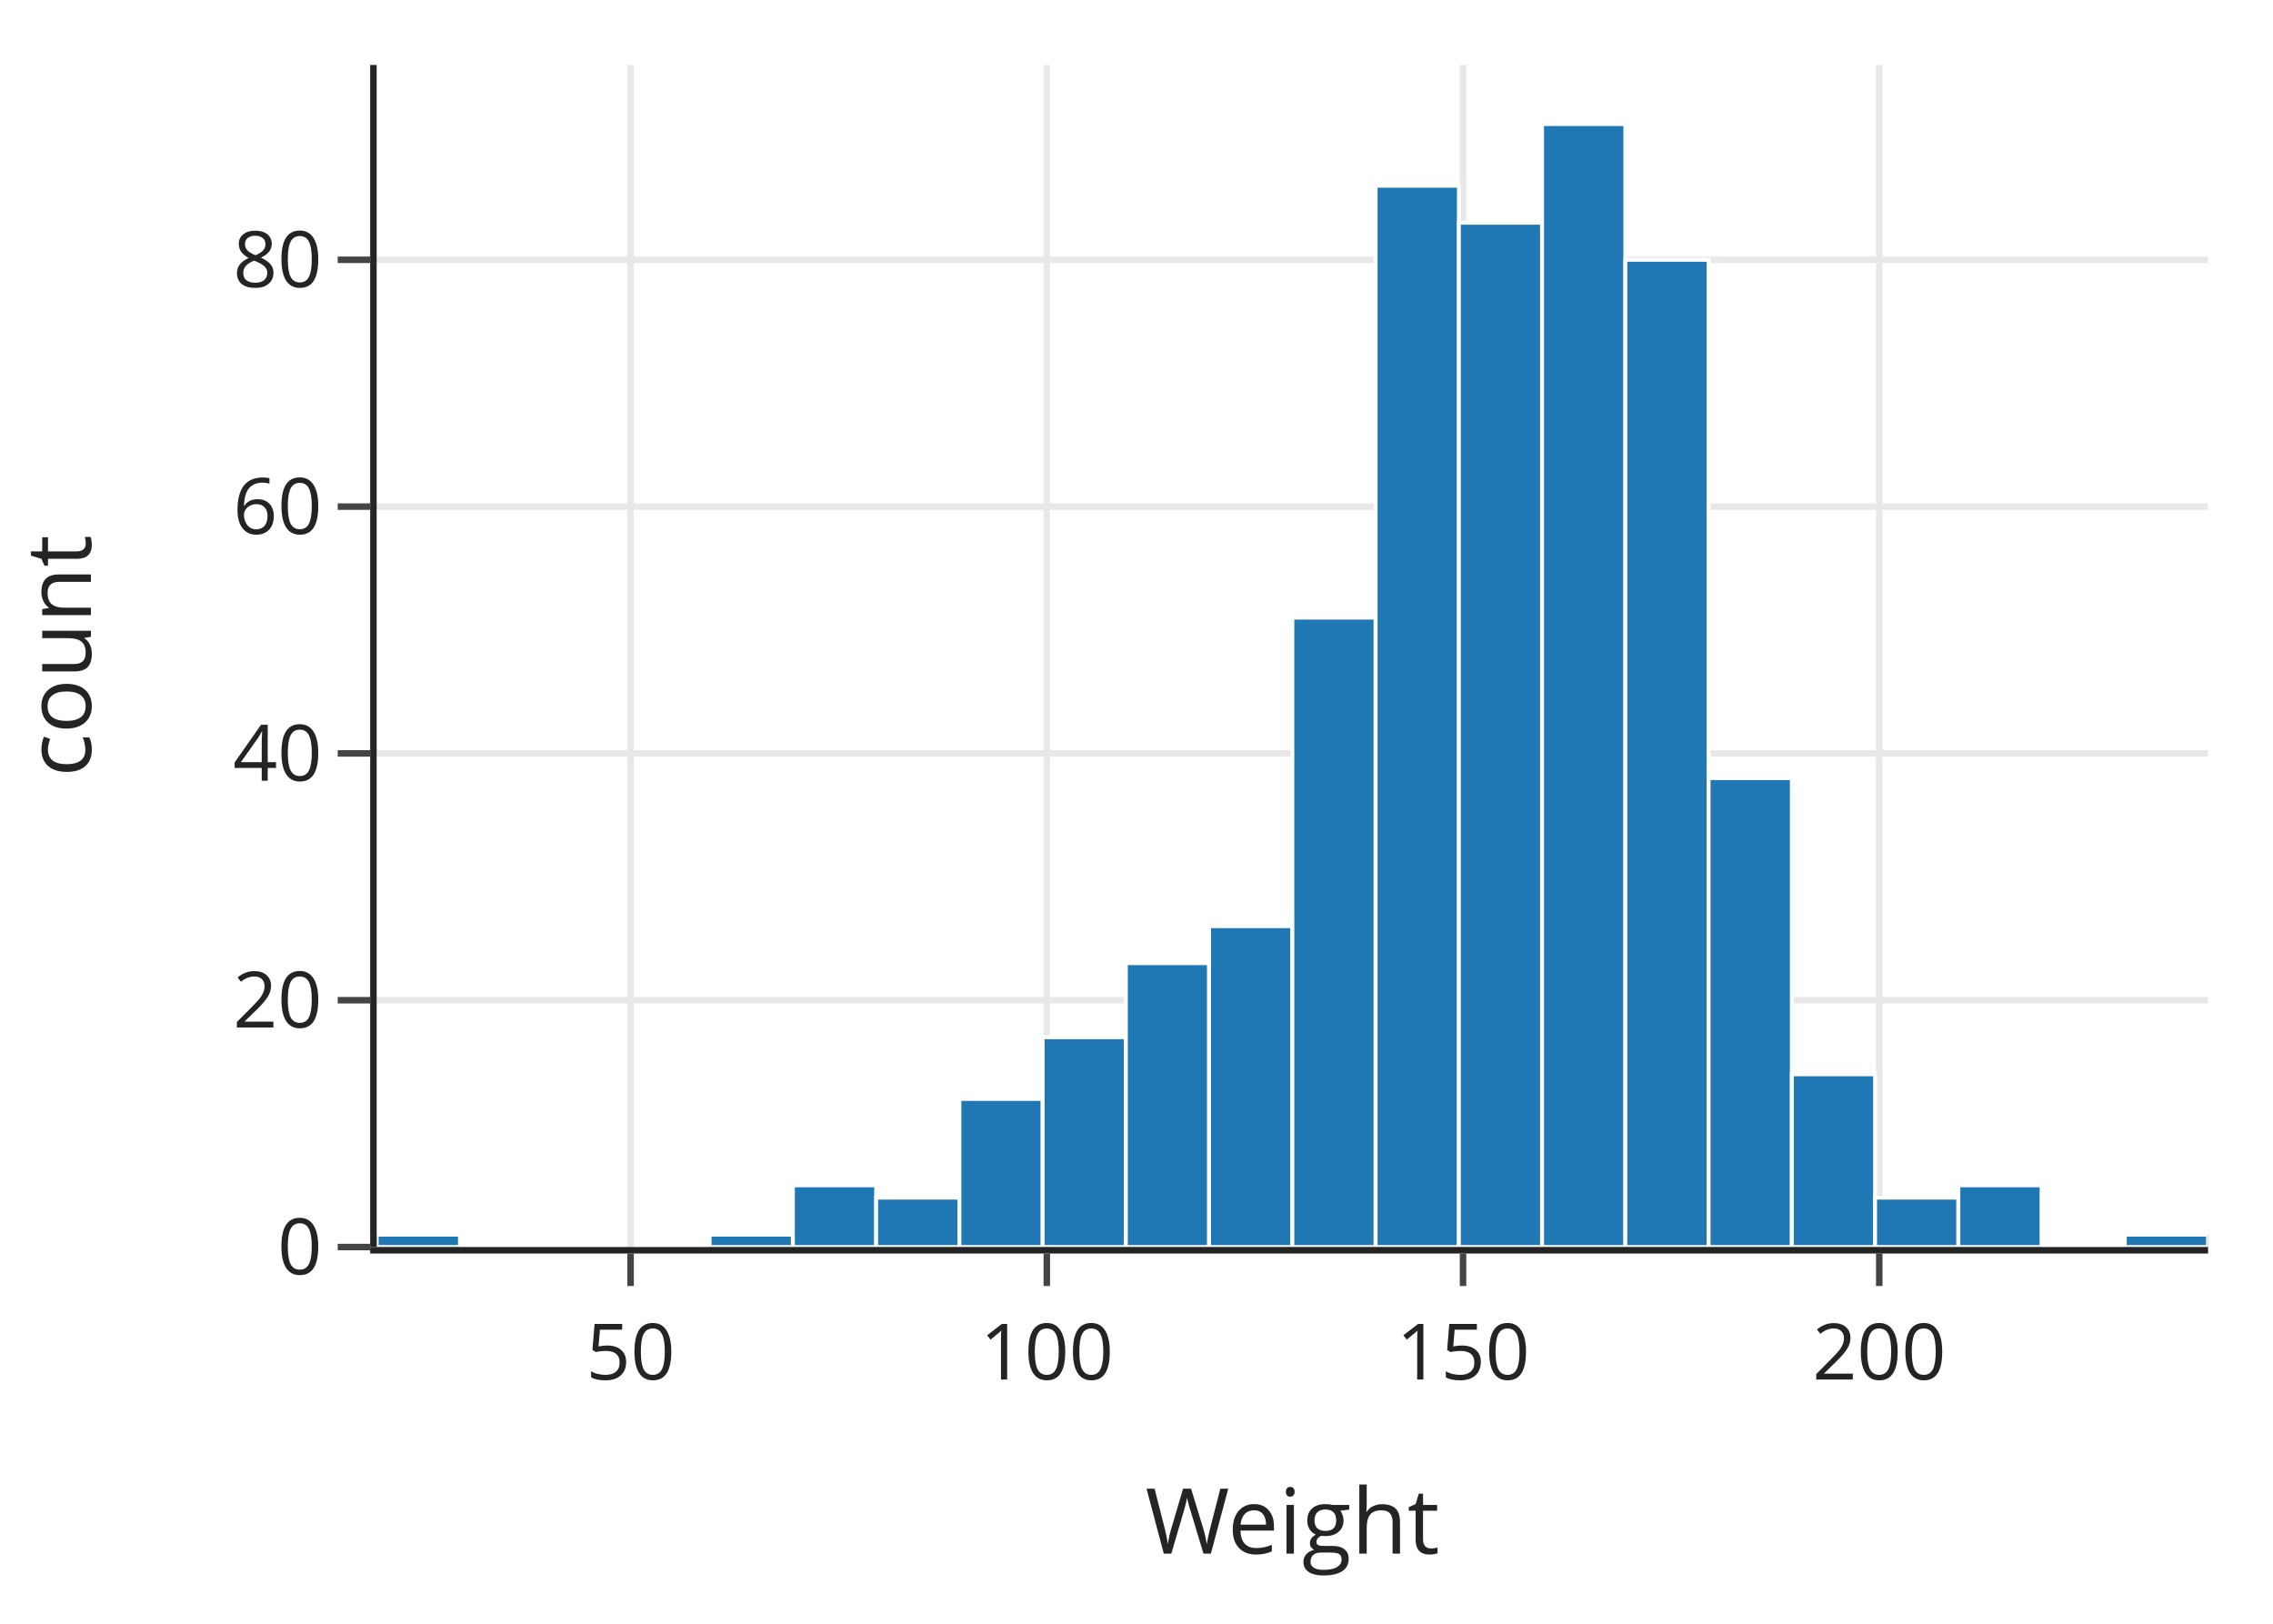
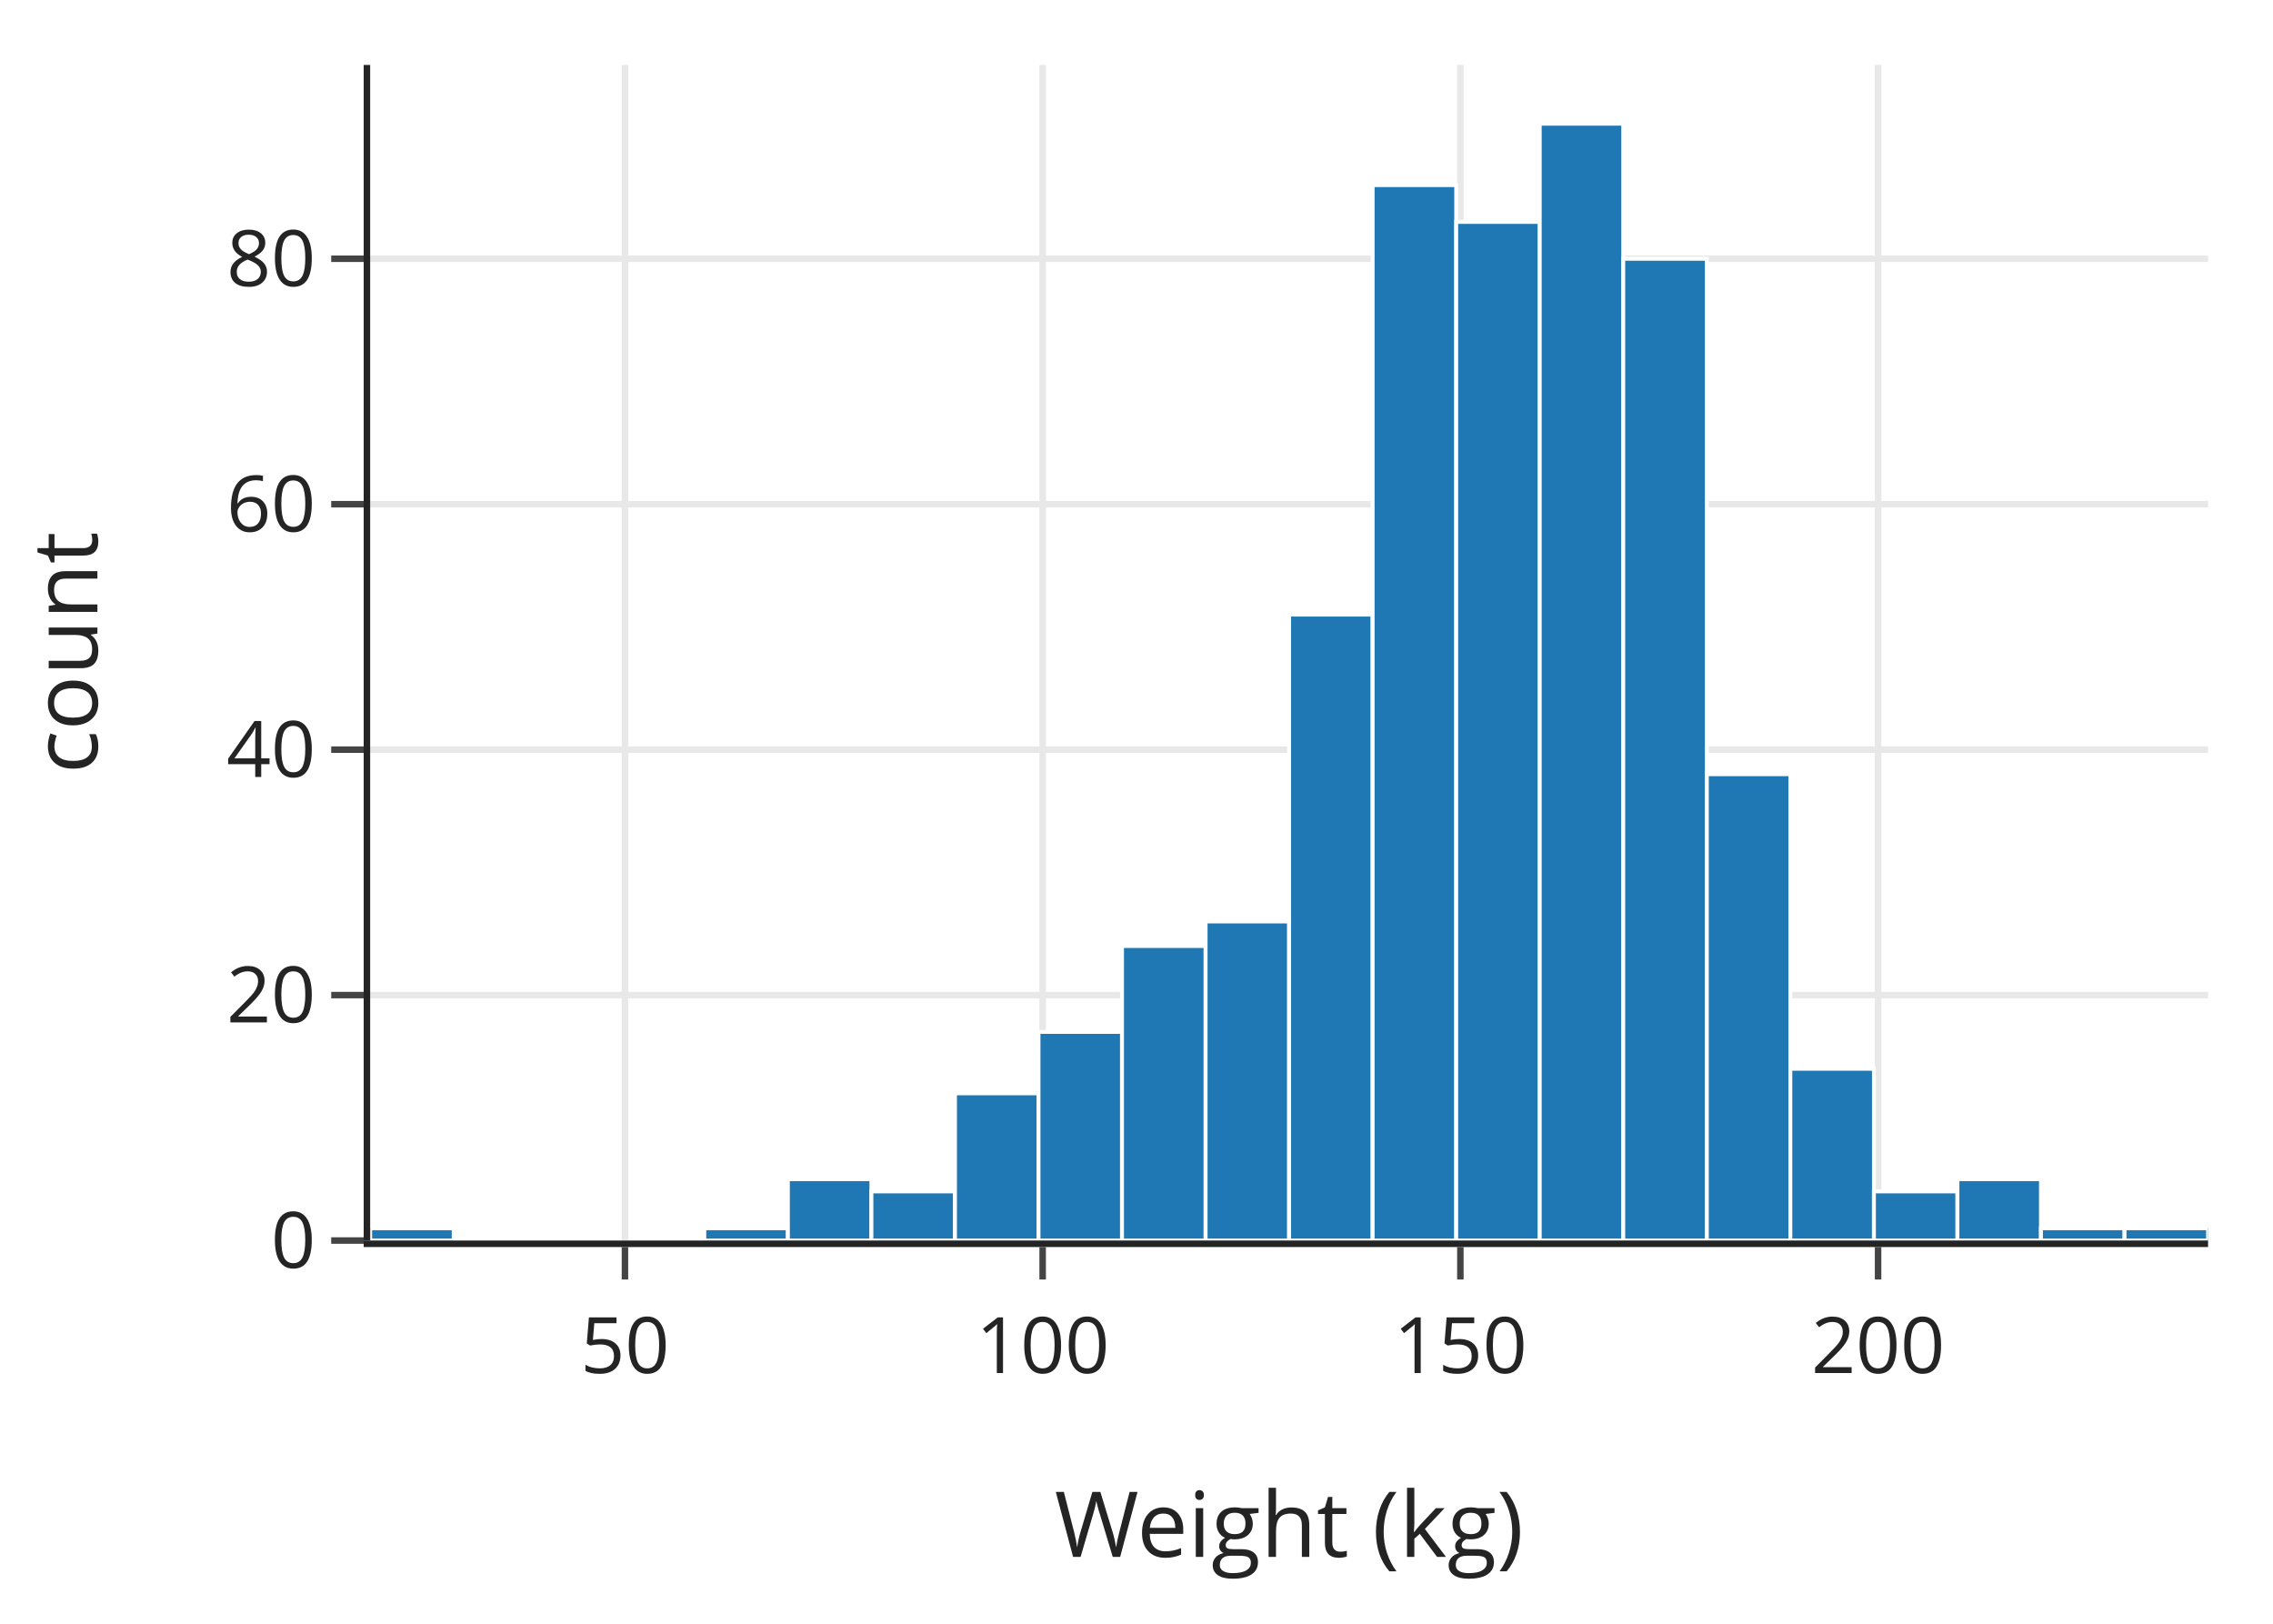
<svg xmlns="http://www.w3.org/2000/svg" class="main-svg" width="350" height="250" style="" viewBox="0 0 350 250">
  <rect x="0" y="0" width="350" height="250" style="fill: rgb(255, 255, 255); fill-opacity: 1;" />
-   <defs id="defs-e1979e">
+   <defs id="defs-017362">
    <g class="clips">
-       <clipPath id="clipe1979exyplot" class="plotclip">
-         <rect width="282" height="182" />
-       </clipPath>
-       <clipPath class="axesclip" id="clipe1979ex">
-         <rect x="58" y="0" width="282" height="250" />
-       </clipPath>
-       <clipPath class="axesclip" id="clipe1979ey">
-         <rect x="0" y="10" width="350" height="182" />
-       </clipPath>
-       <clipPath class="axesclip" id="clipe1979exy">
-         <rect x="58" y="10" width="282" height="182" />
+       <clipPath id="clip017362xyplot" class="plotclip">
+         <rect width="283" height="181" />
+       </clipPath>
+       <clipPath class="axesclip" id="clip017362x">
+         <rect x="57" y="0" width="283" height="250" />
+       </clipPath>
+       <clipPath class="axesclip" id="clip017362y">
+         <rect x="0" y="10" width="350" height="181" />
+       </clipPath>
+       <clipPath class="axesclip" id="clip017362xy">
+         <rect x="57" y="10" width="283" height="181" />
      </clipPath>
    </g>
    <g class="gradients" />
    <g class="patterns" />
  </defs>
  <g class="bglayer" />
  <g class="layer-below">
    <g class="imagelayer" />
    <g class="shapelayer" />
  </g>
  <g class="cartesianlayer">
    <g class="subplot xy">
      <g class="layer-subplot">
        <g class="shapelayer" />
        <g class="imagelayer" />
      </g>
-       <g class="minor-gridlayer">
-         <g class="x" />
-         <g class="y" />
-       </g>
      <g class="gridlayer">
        <g class="x">
-           <path class="xgrid crisp" transform="translate(97.1,0)" d="M0,10v182" style="stroke: rgb(232, 232, 232); stroke-opacity: 1; stroke-width: 1px;" />
-           <path class="xgrid crisp" transform="translate(161.19,0)" d="M0,10v182" style="stroke: rgb(232, 232, 232); stroke-opacity: 1; stroke-width: 1px;" />
-           <path class="xgrid crisp" transform="translate(225.28,0)" d="M0,10v182" style="stroke: rgb(232, 232, 232); stroke-opacity: 1; stroke-width: 1px;" />
-           <path class="xgrid crisp" transform="translate(289.37,0)" d="M0,10v182" style="stroke: rgb(232, 232, 232); stroke-opacity: 1; stroke-width: 1px;" />
+           <path class="xgrid crisp" transform="translate(96.23,0)" d="M0,10v181" style="stroke: rgb(232, 232, 232); stroke-opacity: 1; stroke-width: 1px;" />
+           <path class="xgrid crisp" transform="translate(160.55,0)" d="M0,10v181" style="stroke: rgb(232, 232, 232); stroke-opacity: 1; stroke-width: 1px;" />
+           <path class="xgrid crisp" transform="translate(224.87,0)" d="M0,10v181" style="stroke: rgb(232, 232, 232); stroke-opacity: 1; stroke-width: 1px;" />
+           <path class="xgrid crisp" transform="translate(289.19,0)" d="M0,10v181" style="stroke: rgb(232, 232, 232); stroke-opacity: 1; stroke-width: 1px;" />
        </g>
        <g class="y">
-           <path class="ygrid crisp" transform="translate(0,154)" d="M58,0h282" style="stroke: rgb(232, 232, 232); stroke-opacity: 1; stroke-width: 1px;" />
-           <path class="ygrid crisp" transform="translate(0,116)" d="M58,0h282" style="stroke: rgb(232, 232, 232); stroke-opacity: 1; stroke-width: 1px;" />
-           <path class="ygrid crisp" transform="translate(0,78)" d="M58,0h282" style="stroke: rgb(232, 232, 232); stroke-opacity: 1; stroke-width: 1px;" />
-           <path class="ygrid crisp" transform="translate(0,40)" d="M58,0h282" style="stroke: rgb(232, 232, 232); stroke-opacity: 1; stroke-width: 1px;" />
+           <path class="ygrid crisp" transform="translate(0,153.21)" d="M57,0h283" style="stroke: rgb(232, 232, 232); stroke-opacity: 1; stroke-width: 1px;" />
+           <path class="ygrid crisp" transform="translate(0,115.42)" d="M57,0h283" style="stroke: rgb(232, 232, 232); stroke-opacity: 1; stroke-width: 1px;" />
+           <path class="ygrid crisp" transform="translate(0,77.63)" d="M57,0h283" style="stroke: rgb(232, 232, 232); stroke-opacity: 1; stroke-width: 1px;" />
+           <path class="ygrid crisp" transform="translate(0,39.84)" d="M57,0h283" style="stroke: rgb(232, 232, 232); stroke-opacity: 1; stroke-width: 1px;" />
        </g>
      </g>
      <g class="zerolinelayer" />
      <path class="xlines-below" />
      <path class="ylines-below" />
      <g class="overlines-below" />
      <g class="xaxislayer-below" />
      <g class="yaxislayer-below" />
      <g class="overaxes-below" />
-       <g class="plot" transform="translate(58,10)" clip-path="url(#clipe1979exyplot)">
+       <g class="plot" transform="translate(57,10)" clip-path="url(#clip017362xyplot)">
        <g class="barlayer mlayer">
          <g class="trace bars" style="opacity: 1;">
            <g class="points">
              <g class="point">
-                 <path d="M0,182V180.1H12.82V182Z" style="vector-effect: none; opacity: 1; stroke-width: 0.6px; fill: rgb(31, 119, 180); fill-opacity: 1; stroke: rgb(255, 255, 255); stroke-opacity: 1;" />
-               </g>
-               <g class="point">
-                 <path d="M0,0Z" style="vector-effect: none; opacity: 1; stroke-width: 0px; fill: rgb(31, 119, 180); fill-opacity: 1; stroke: rgb(255, 255, 255); stroke-opacity: 1;" />
-               </g>
-               <g class="point">
-                 <path d="M0,0Z" style="vector-effect: none; opacity: 1; stroke-width: 0px; fill: rgb(31, 119, 180); fill-opacity: 1; stroke: rgb(255, 255, 255); stroke-opacity: 1;" />
-               </g>
-               <g class="point">
-                 <path d="M0,0Z" style="vector-effect: none; opacity: 1; stroke-width: 0px; fill: rgb(31, 119, 180); fill-opacity: 1; stroke: rgb(255, 255, 255); stroke-opacity: 1;" />
-               </g>
-               <g class="point">
-                 <path d="M51.27,182V180.1H64.09V182Z" style="vector-effect: none; opacity: 1; stroke-width: 0.6px; fill: rgb(31, 119, 180); fill-opacity: 1; stroke: rgb(255, 255, 255); stroke-opacity: 1;" />
-               </g>
-               <g class="point">
-                 <path d="M64.09,182V172.5H76.91V182Z" style="vector-effect: none; opacity: 1; stroke-width: 0.6px; fill: rgb(31, 119, 180); fill-opacity: 1; stroke: rgb(255, 255, 255); stroke-opacity: 1;" />
-               </g>
-               <g class="point">
-                 <path d="M76.91,182V174.4H89.73V182Z" style="vector-effect: none; opacity: 1; stroke-width: 0.6px; fill: rgb(31, 119, 180); fill-opacity: 1; stroke: rgb(255, 255, 255); stroke-opacity: 1;" />
-               </g>
-               <g class="point">
-                 <path d="M89.73,182V159.2H102.55V182Z" style="vector-effect: none; opacity: 1; stroke-width: 0.6px; fill: rgb(31, 119, 180); fill-opacity: 1; stroke: rgb(255, 255, 255); stroke-opacity: 1;" />
-               </g>
-               <g class="point">
-                 <path d="M102.55,182V149.7H115.36V182Z" style="vector-effect: none; opacity: 1; stroke-width: 0.6px; fill: rgb(31, 119, 180); fill-opacity: 1; stroke: rgb(255, 255, 255); stroke-opacity: 1;" />
-               </g>
-               <g class="point">
-                 <path d="M115.36,182V138.3H128.18V182Z" style="vector-effect: none; opacity: 1; stroke-width: 0.6px; fill: rgb(31, 119, 180); fill-opacity: 1; stroke: rgb(255, 255, 255); stroke-opacity: 1;" />
-               </g>
-               <g class="point">
-                 <path d="M128.18,182V132.6H141V182Z" style="vector-effect: none; opacity: 1; stroke-width: 0.6px; fill: rgb(31, 119, 180); fill-opacity: 1; stroke: rgb(255, 255, 255); stroke-opacity: 1;" />
-               </g>
-               <g class="point">
-                 <path d="M141,182V85.1H153.82V182Z" style="vector-effect: none; opacity: 1; stroke-width: 0.6px; fill: rgb(31, 119, 180); fill-opacity: 1; stroke: rgb(255, 255, 255); stroke-opacity: 1;" />
-               </g>
-               <g class="point">
-                 <path d="M153.82,182V18.6H166.64V182Z" style="vector-effect: none; opacity: 1; stroke-width: 0.6px; fill: rgb(31, 119, 180); fill-opacity: 1; stroke: rgb(255, 255, 255); stroke-opacity: 1;" />
-               </g>
-               <g class="point">
-                 <path d="M166.64,182V24.3H179.45V182Z" style="vector-effect: none; opacity: 1; stroke-width: 0.6px; fill: rgb(31, 119, 180); fill-opacity: 1; stroke: rgb(255, 255, 255); stroke-opacity: 1;" />
-               </g>
-               <g class="point">
-                 <path d="M179.45,182V9.1H192.27V182Z" style="vector-effect: none; opacity: 1; stroke-width: 0.6px; fill: rgb(31, 119, 180); fill-opacity: 1; stroke: rgb(255, 255, 255); stroke-opacity: 1;" />
-               </g>
-               <g class="point">
-                 <path d="M192.27,182V30H205.09V182Z" style="vector-effect: none; opacity: 1; stroke-width: 0.6px; fill: rgb(31, 119, 180); fill-opacity: 1; stroke: rgb(255, 255, 255); stroke-opacity: 1;" />
-               </g>
-               <g class="point">
-                 <path d="M205.09,182V109.8H217.91V182Z" style="vector-effect: none; opacity: 1; stroke-width: 0.6px; fill: rgb(31, 119, 180); fill-opacity: 1; stroke: rgb(255, 255, 255); stroke-opacity: 1;" />
-               </g>
-               <g class="point">
-                 <path d="M217.91,182V155.4H230.73V182Z" style="vector-effect: none; opacity: 1; stroke-width: 0.6px; fill: rgb(31, 119, 180); fill-opacity: 1; stroke: rgb(255, 255, 255); stroke-opacity: 1;" />
-               </g>
-               <g class="point">
-                 <path d="M230.73,182V174.4H243.55V182Z" style="vector-effect: none; opacity: 1; stroke-width: 0.6px; fill: rgb(31, 119, 180); fill-opacity: 1; stroke: rgb(255, 255, 255); stroke-opacity: 1;" />
-               </g>
-               <g class="point">
-                 <path d="M243.55,182V172.5H256.36V182Z" style="vector-effect: none; opacity: 1; stroke-width: 0.6px; fill: rgb(31, 119, 180); fill-opacity: 1; stroke: rgb(255, 255, 255); stroke-opacity: 1;" />
-               </g>
-               <g class="point">
-                 <path d="M0,0Z" style="vector-effect: none; opacity: 1; stroke-width: 0px; fill: rgb(31, 119, 180); fill-opacity: 1; stroke: rgb(255, 255, 255); stroke-opacity: 1;" />
-               </g>
-               <g class="point">
-                 <path d="M269.18,182V180.1H282V182Z" style="vector-effect: none; opacity: 1; stroke-width: 0.6px; fill: rgb(31, 119, 180); fill-opacity: 1; stroke: rgb(255, 255, 255); stroke-opacity: 1;" />
+                 <path d="M0,181V179.11H12.86V181Z" style="vector-effect: non-scaling-stroke; opacity: 1; stroke-width: 0.6px; fill: rgb(31, 119, 180); fill-opacity: 1; stroke: rgb(255, 255, 255); stroke-opacity: 1;" />
+               </g>
+               <g class="point">
+                 <path d="M0,0Z" style="vector-effect: non-scaling-stroke; opacity: 1; stroke-width: 0px; fill: rgb(31, 119, 180); fill-opacity: 1; stroke: rgb(255, 255, 255); stroke-opacity: 1;" />
+               </g>
+               <g class="point">
+                 <path d="M0,0Z" style="vector-effect: non-scaling-stroke; opacity: 1; stroke-width: 0px; fill: rgb(31, 119, 180); fill-opacity: 1; stroke: rgb(255, 255, 255); stroke-opacity: 1;" />
+               </g>
+               <g class="point">
+                 <path d="M0,0Z" style="vector-effect: non-scaling-stroke; opacity: 1; stroke-width: 0px; fill: rgb(31, 119, 180); fill-opacity: 1; stroke: rgb(255, 255, 255); stroke-opacity: 1;" />
+               </g>
+               <g class="point">
+                 <path d="M51.45,181V179.11H64.32V181Z" style="vector-effect: non-scaling-stroke; opacity: 1; stroke-width: 0.6px; fill: rgb(31, 119, 180); fill-opacity: 1; stroke: rgb(255, 255, 255); stroke-opacity: 1;" />
+               </g>
+               <g class="point">
+                 <path d="M64.32,181V171.55H77.18V181Z" style="vector-effect: non-scaling-stroke; opacity: 1; stroke-width: 0.6px; fill: rgb(31, 119, 180); fill-opacity: 1; stroke: rgb(255, 255, 255); stroke-opacity: 1;" />
+               </g>
+               <g class="point">
+                 <path d="M77.18,181V173.44H90.05V181Z" style="vector-effect: non-scaling-stroke; opacity: 1; stroke-width: 0.6px; fill: rgb(31, 119, 180); fill-opacity: 1; stroke: rgb(255, 255, 255); stroke-opacity: 1;" />
+               </g>
+               <g class="point">
+                 <path d="M90.05,181V158.33H102.91V181Z" style="vector-effect: non-scaling-stroke; opacity: 1; stroke-width: 0.6px; fill: rgb(31, 119, 180); fill-opacity: 1; stroke: rgb(255, 255, 255); stroke-opacity: 1;" />
+               </g>
+               <g class="point">
+                 <path d="M102.91,181V148.88H115.77V181Z" style="vector-effect: non-scaling-stroke; opacity: 1; stroke-width: 0.6px; fill: rgb(31, 119, 180); fill-opacity: 1; stroke: rgb(255, 255, 255); stroke-opacity: 1;" />
+               </g>
+               <g class="point">
+                 <path d="M115.77,181V135.65H128.64V181Z" style="vector-effect: non-scaling-stroke; opacity: 1; stroke-width: 0.6px; fill: rgb(31, 119, 180); fill-opacity: 1; stroke: rgb(255, 255, 255); stroke-opacity: 1;" />
+               </g>
+               <g class="point">
+                 <path d="M128.64,181V131.87H141.5V181Z" style="vector-effect: non-scaling-stroke; opacity: 1; stroke-width: 0.6px; fill: rgb(31, 119, 180); fill-opacity: 1; stroke: rgb(255, 255, 255); stroke-opacity: 1;" />
+               </g>
+               <g class="point">
+                 <path d="M141.5,181V84.63H154.36V181Z" style="vector-effect: non-scaling-stroke; opacity: 1; stroke-width: 0.6px; fill: rgb(31, 119, 180); fill-opacity: 1; stroke: rgb(255, 255, 255); stroke-opacity: 1;" />
+               </g>
+               <g class="point">
+                 <path d="M154.36,181V18.5H167.23V181Z" style="vector-effect: non-scaling-stroke; opacity: 1; stroke-width: 0.6px; fill: rgb(31, 119, 180); fill-opacity: 1; stroke: rgb(255, 255, 255); stroke-opacity: 1;" />
+               </g>
+               <g class="point">
+                 <path d="M167.23,181V24.17H180.09V181Z" style="vector-effect: non-scaling-stroke; opacity: 1; stroke-width: 0.6px; fill: rgb(31, 119, 180); fill-opacity: 1; stroke: rgb(255, 255, 255); stroke-opacity: 1;" />
+               </g>
+               <g class="point">
+                 <path d="M180.09,181V9.05H192.95V181Z" style="vector-effect: non-scaling-stroke; opacity: 1; stroke-width: 0.6px; fill: rgb(31, 119, 180); fill-opacity: 1; stroke: rgb(255, 255, 255); stroke-opacity: 1;" />
+               </g>
+               <g class="point">
+                 <path d="M192.95,181V29.84H205.82V181Z" style="vector-effect: non-scaling-stroke; opacity: 1; stroke-width: 0.6px; fill: rgb(31, 119, 180); fill-opacity: 1; stroke: rgb(255, 255, 255); stroke-opacity: 1;" />
+               </g>
+               <g class="point">
+                 <path d="M205.82,181V109.2H218.68V181Z" style="vector-effect: non-scaling-stroke; opacity: 1; stroke-width: 0.6px; fill: rgb(31, 119, 180); fill-opacity: 1; stroke: rgb(255, 255, 255); stroke-opacity: 1;" />
+               </g>
+               <g class="point">
+                 <path d="M218.68,181V154.55H231.55V181Z" style="vector-effect: non-scaling-stroke; opacity: 1; stroke-width: 0.6px; fill: rgb(31, 119, 180); fill-opacity: 1; stroke: rgb(255, 255, 255); stroke-opacity: 1;" />
+               </g>
+               <g class="point">
+                 <path d="M231.55,181V173.44H244.41V181Z" style="vector-effect: non-scaling-stroke; opacity: 1; stroke-width: 0.6px; fill: rgb(31, 119, 180); fill-opacity: 1; stroke: rgb(255, 255, 255); stroke-opacity: 1;" />
+               </g>
+               <g class="point">
+                 <path d="M244.41,181V171.55H257.27V181Z" style="vector-effect: non-scaling-stroke; opacity: 1; stroke-width: 0.6px; fill: rgb(31, 119, 180); fill-opacity: 1; stroke: rgb(255, 255, 255); stroke-opacity: 1;" />
+               </g>
+               <g class="point">
+                 <path d="M257.27,181V179.11H270.14V181Z" style="vector-effect: non-scaling-stroke; opacity: 1; stroke-width: 0.6px; fill: rgb(31, 119, 180); fill-opacity: 1; stroke: rgb(255, 255, 255); stroke-opacity: 1;" />
+               </g>
+               <g class="point">
+                 <path d="M270.14,181V179.11H283V181Z" style="vector-effect: non-scaling-stroke; opacity: 1; stroke-width: 0.6px; fill: rgb(31, 119, 180); fill-opacity: 1; stroke: rgb(255, 255, 255); stroke-opacity: 1;" />
              </g>
            </g>
          </g>
        </g>
      </g>
      <g class="overplot" />
-       <path class="xlines-above crisp" d="M57,192.5H340" style="fill: none; stroke-width: 1px; stroke: rgb(36, 36, 36); stroke-opacity: 1;" />
-       <path class="ylines-above crisp" d="M57.5,10V192" style="fill: none; stroke-width: 1px; stroke: rgb(36, 36, 36); stroke-opacity: 1;" />
+       <path class="xlines-above crisp" d="M56,191.5H340" style="fill: none; stroke-width: 1px; stroke: rgb(36, 36, 36); stroke-opacity: 1;" />
+       <path class="ylines-above crisp" d="M56.5,10V191" style="fill: none; stroke-width: 1px; stroke: rgb(36, 36, 36); stroke-opacity: 1;" />
      <g class="overlines-above" />
      <g class="xaxislayer-above">
-         <path class="xtick ticks crisp" d="M0,193v5" transform="translate(97.1,0)" style="stroke: rgb(68, 68, 68); stroke-opacity: 1; stroke-width: 1px;" />
-         <path class="xtick ticks crisp" d="M0,193v5" transform="translate(161.19,0)" style="stroke: rgb(68, 68, 68); stroke-opacity: 1; stroke-width: 1px;" />
-         <path class="xtick ticks crisp" d="M0,193v5" transform="translate(225.28,0)" style="stroke: rgb(68, 68, 68); stroke-opacity: 1; stroke-width: 1px;" />
-         <path class="xtick ticks crisp" d="M0,193v5" transform="translate(289.37,0)" style="stroke: rgb(68, 68, 68); stroke-opacity: 1; stroke-width: 1px;" />
-         <g class="xtick">
-           <text text-anchor="middle" x="0" y="212.4" transform="translate(97.1,0)" style="font-family: 'Open Sans', verdana, arial, sans-serif; font-size: 12px; fill: rgb(36, 36, 36); fill-opacity: 1; white-space: pre; opacity: 1;">50</text>
-         </g>
-         <g class="xtick">
-           <text text-anchor="middle" x="0" y="212.4" style="font-family: 'Open Sans', verdana, arial, sans-serif; font-size: 12px; fill: rgb(36, 36, 36); fill-opacity: 1; white-space: pre; opacity: 1;" transform="translate(161.19,0)">100</text>
-         </g>
-         <g class="xtick">
-           <text text-anchor="middle" x="0" y="212.4" style="font-family: 'Open Sans', verdana, arial, sans-serif; font-size: 12px; fill: rgb(36, 36, 36); fill-opacity: 1; white-space: pre; opacity: 1;" transform="translate(225.28,0)">150</text>
-         </g>
-         <g class="xtick">
-           <text text-anchor="middle" x="0" y="212.4" style="font-family: 'Open Sans', verdana, arial, sans-serif; font-size: 12px; fill: rgb(36, 36, 36); fill-opacity: 1; white-space: pre; opacity: 1;" transform="translate(289.37,0)">200</text>
+         <path class="xtick ticks crisp" d="M0,192v5" transform="translate(96.23,0)" style="stroke: rgb(68, 68, 68); stroke-opacity: 1; stroke-width: 1px;" />
+         <path class="xtick ticks crisp" d="M0,192v5" transform="translate(160.55,0)" style="stroke: rgb(68, 68, 68); stroke-opacity: 1; stroke-width: 1px;" />
+         <path class="xtick ticks crisp" d="M0,192v5" transform="translate(224.87,0)" style="stroke: rgb(68, 68, 68); stroke-opacity: 1; stroke-width: 1px;" />
+         <path class="xtick ticks crisp" d="M0,192v5" transform="translate(289.19,0)" style="stroke: rgb(68, 68, 68); stroke-opacity: 1; stroke-width: 1px;" />
+         <g class="xtick">
+           <text text-anchor="middle" x="0" y="211.4" transform="translate(96.23,0)" style="font-family: 'Open Sans', verdana, arial, sans-serif; font-size: 12px; fill: rgb(36, 36, 36); fill-opacity: 1; white-space: pre; opacity: 1;">50</text>
+         </g>
+         <g class="xtick">
+           <text text-anchor="middle" x="0" y="211.4" style="font-family: 'Open Sans', verdana, arial, sans-serif; font-size: 12px; fill: rgb(36, 36, 36); fill-opacity: 1; white-space: pre; opacity: 1;" transform="translate(160.55,0)">100</text>
+         </g>
+         <g class="xtick">
+           <text text-anchor="middle" x="0" y="211.4" style="font-family: 'Open Sans', verdana, arial, sans-serif; font-size: 12px; fill: rgb(36, 36, 36); fill-opacity: 1; white-space: pre; opacity: 1;" transform="translate(224.87,0)">150</text>
+         </g>
+         <g class="xtick">
+           <text text-anchor="middle" x="0" y="211.4" style="font-family: 'Open Sans', verdana, arial, sans-serif; font-size: 12px; fill: rgb(36, 36, 36); fill-opacity: 1; white-space: pre; opacity: 1;" transform="translate(289.19,0)">200</text>
        </g>
      </g>
      <g class="yaxislayer-above">
-         <path class="ytick ticks crisp" d="M57,0h-5" transform="translate(0,192)" style="stroke: rgb(68, 68, 68); stroke-opacity: 1; stroke-width: 1px;" />
-         <path class="ytick ticks crisp" d="M57,0h-5" transform="translate(0,154)" style="stroke: rgb(68, 68, 68); stroke-opacity: 1; stroke-width: 1px;" />
-         <path class="ytick ticks crisp" d="M57,0h-5" transform="translate(0,116)" style="stroke: rgb(68, 68, 68); stroke-opacity: 1; stroke-width: 1px;" />
-         <path class="ytick ticks crisp" d="M57,0h-5" transform="translate(0,78)" style="stroke: rgb(68, 68, 68); stroke-opacity: 1; stroke-width: 1px;" />
-         <path class="ytick ticks crisp" d="M57,0h-5" transform="translate(0,40)" style="stroke: rgb(68, 68, 68); stroke-opacity: 1; stroke-width: 1px;" />
-         <g class="ytick">
-           <text text-anchor="end" x="49.6" y="4.2" transform="translate(0,192)" style="font-family: 'Open Sans', verdana, arial, sans-serif; font-size: 12px; fill: rgb(36, 36, 36); fill-opacity: 1; white-space: pre; opacity: 1;">0</text>
-         </g>
-         <g class="ytick">
-           <text text-anchor="end" x="49.6" y="4.2" style="font-family: 'Open Sans', verdana, arial, sans-serif; font-size: 12px; fill: rgb(36, 36, 36); fill-opacity: 1; white-space: pre; opacity: 1;" transform="translate(0,154)">20</text>
-         </g>
-         <g class="ytick">
-           <text text-anchor="end" x="49.6" y="4.2" style="font-family: 'Open Sans', verdana, arial, sans-serif; font-size: 12px; fill: rgb(36, 36, 36); fill-opacity: 1; white-space: pre; opacity: 1;" transform="translate(0,116)">40</text>
-         </g>
-         <g class="ytick">
-           <text text-anchor="end" x="49.6" y="4.2" style="font-family: 'Open Sans', verdana, arial, sans-serif; font-size: 12px; fill: rgb(36, 36, 36); fill-opacity: 1; white-space: pre; opacity: 1;" transform="translate(0,78)">60</text>
-         </g>
-         <g class="ytick">
-           <text text-anchor="end" x="49.6" y="4.2" style="font-family: 'Open Sans', verdana, arial, sans-serif; font-size: 12px; fill: rgb(36, 36, 36); fill-opacity: 1; white-space: pre; opacity: 1;" transform="translate(0,40)">80</text>
+         <path class="ytick ticks crisp" d="M56,0h-5" transform="translate(0,191)" style="stroke: rgb(68, 68, 68); stroke-opacity: 1; stroke-width: 1px;" />
+         <path class="ytick ticks crisp" d="M56,0h-5" transform="translate(0,153.21)" style="stroke: rgb(68, 68, 68); stroke-opacity: 1; stroke-width: 1px;" />
+         <path class="ytick ticks crisp" d="M56,0h-5" transform="translate(0,115.42)" style="stroke: rgb(68, 68, 68); stroke-opacity: 1; stroke-width: 1px;" />
+         <path class="ytick ticks crisp" d="M56,0h-5" transform="translate(0,77.63)" style="stroke: rgb(68, 68, 68); stroke-opacity: 1; stroke-width: 1px;" />
+         <path class="ytick ticks crisp" d="M56,0h-5" transform="translate(0,39.84)" style="stroke: rgb(68, 68, 68); stroke-opacity: 1; stroke-width: 1px;" />
+         <g class="ytick">
+           <text text-anchor="end" x="48.6" y="4.2" transform="translate(0,191)" style="font-family: 'Open Sans', verdana, arial, sans-serif; font-size: 12px; fill: rgb(36, 36, 36); fill-opacity: 1; white-space: pre; opacity: 1;">0</text>
+         </g>
+         <g class="ytick">
+           <text text-anchor="end" x="48.6" y="4.2" style="font-family: 'Open Sans', verdana, arial, sans-serif; font-size: 12px; fill: rgb(36, 36, 36); fill-opacity: 1; white-space: pre; opacity: 1;" transform="translate(0,153.21)">20</text>
+         </g>
+         <g class="ytick">
+           <text text-anchor="end" x="48.6" y="4.2" style="font-family: 'Open Sans', verdana, arial, sans-serif; font-size: 12px; fill: rgb(36, 36, 36); fill-opacity: 1; white-space: pre; opacity: 1;" transform="translate(0,115.42)">40</text>
+         </g>
+         <g class="ytick">
+           <text text-anchor="end" x="48.6" y="4.2" style="font-family: 'Open Sans', verdana, arial, sans-serif; font-size: 12px; fill: rgb(36, 36, 36); fill-opacity: 1; white-space: pre; opacity: 1;" transform="translate(0,77.63)">60</text>
+         </g>
+         <g class="ytick">
+           <text text-anchor="end" x="48.6" y="4.2" style="font-family: 'Open Sans', verdana, arial, sans-serif; font-size: 12px; fill: rgb(36, 36, 36); fill-opacity: 1; white-space: pre; opacity: 1;" transform="translate(0,39.84)">80</text>
        </g>
      </g>
      <g class="overaxes-above" />
    </g>
  </g>
  <g class="polarlayer" />
  <g class="smithlayer" />
  <g class="ternarylayer" />
  <g class="geolayer" />
  <g class="funnelarealayer" />
  <g class="pielayer" />
  <g class="iciclelayer" />
  <g class="treemaplayer" />
  <g class="sunburstlayer" />
  <g class="glimages" />
-   <defs id="topdefs-e1979e">
+   <defs id="topdefs-017362">
    <g class="clips" />
  </defs>
  <g class="layer-above">
    <g class="imagelayer" />
    <g class="shapelayer" />
  </g>
  <g class="infolayer">
    <g class="g-gtitle" />
    <g class="g-xtitle">
-       <text class="xtitle" x="199" y="239.206" text-anchor="middle" style="font-family: 'Open Sans', verdana, arial, sans-serif; font-size: 14px; fill: rgb(36, 36, 36); opacity: 1; font-weight: normal; white-space: pre;">Weight</text>
-     </g>
-     <g class="g-ytitle" transform="translate(3.97168,0)">
-       <text class="ytitle" transform="rotate(-90,10.02813,101)" x="10.028" y="101" text-anchor="middle" style="font-family: 'Open Sans', verdana, arial, sans-serif; font-size: 14px; fill: rgb(36, 36, 36); opacity: 1; font-weight: normal; white-space: pre;">count</text>
+       <text class="xtitle" x="198.5" y="239.706" text-anchor="middle" style="font-family: 'Open Sans', verdana, arial, sans-serif; font-size: 14px; fill: rgb(36, 36, 36); opacity: 1; font-weight: normal; white-space: pre;">Weight (kg)</text>
+     </g>
+     <g class="g-ytitle" transform="translate(4.924805,0)">
+       <text class="ytitle" transform="rotate(-90,10.075,100.5)" x="10.075" y="100.5" text-anchor="middle" style="font-family: 'Open Sans', verdana, arial, sans-serif; font-size: 14px; fill: rgb(36, 36, 36); opacity: 1; font-weight: normal; white-space: pre;">count</text>
    </g>
  </g>
</svg>
